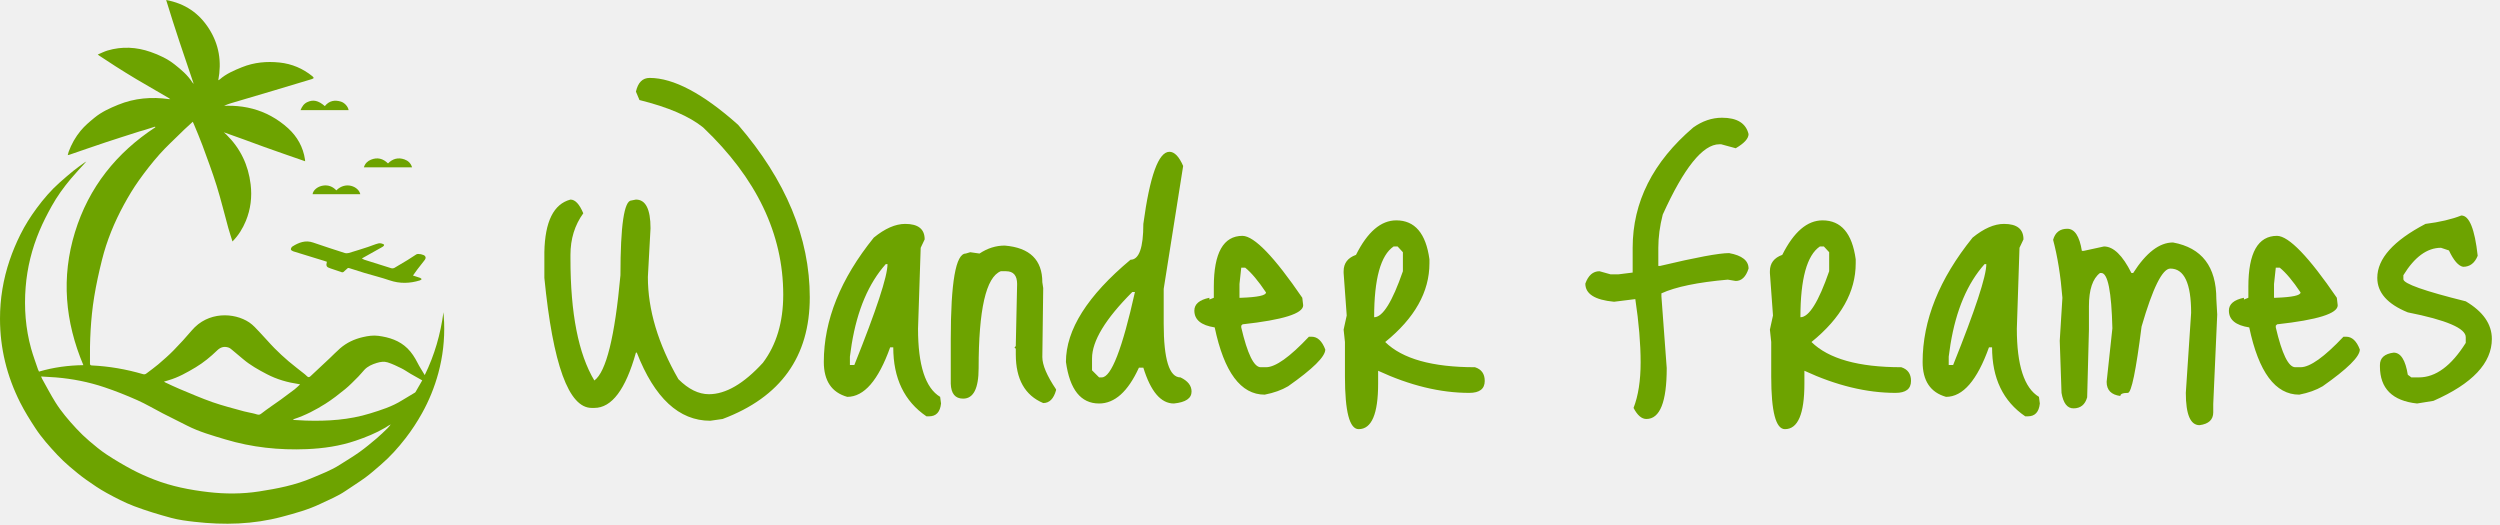
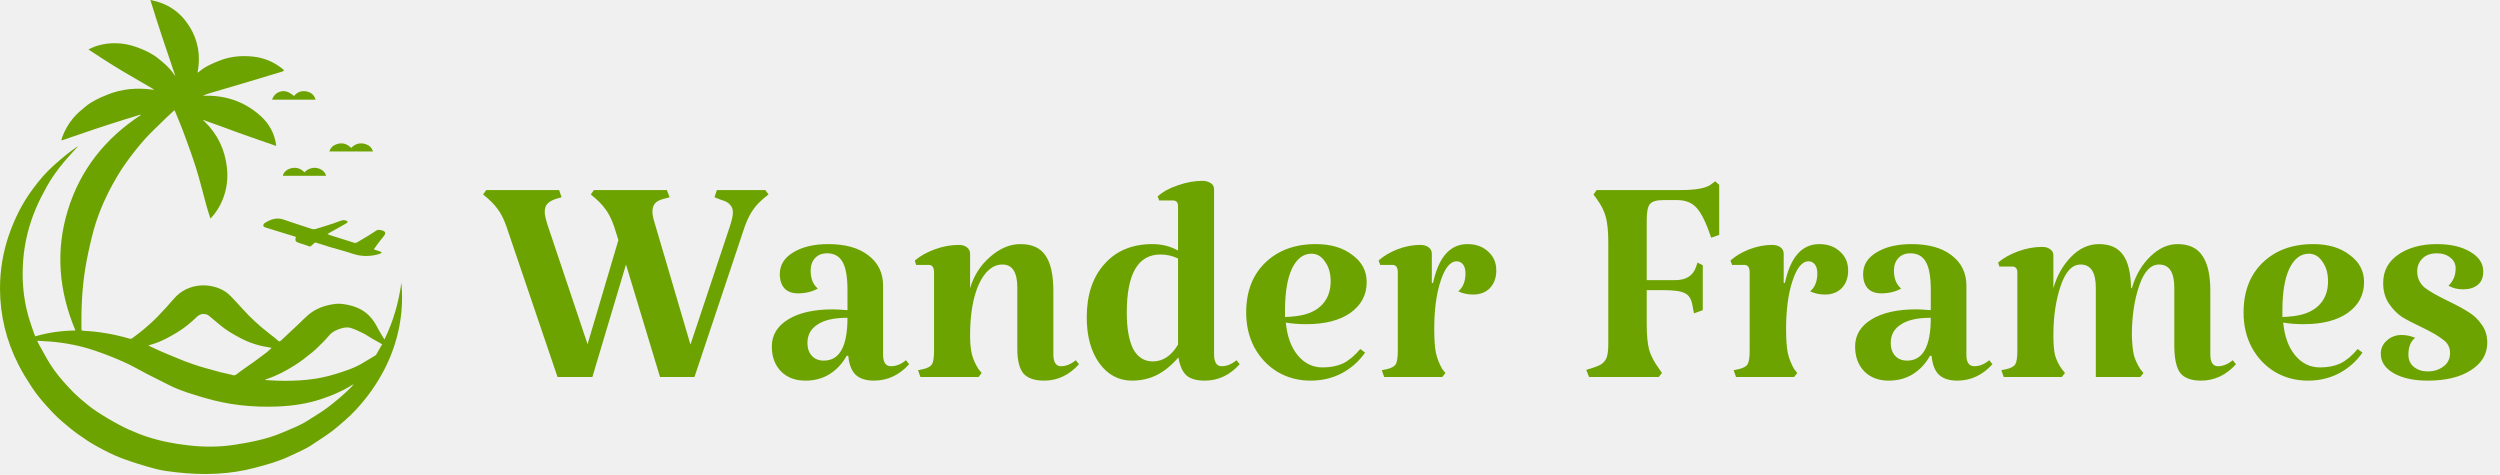
- <svg xmlns="http://www.w3.org/2000/svg" width="3022" height="634" viewBox="0 0 3022 634" fill="none">
+ <svg xmlns="http://www.w3.org/2000/svg" width="3339" height="634" viewBox="0 0 3339 634" fill="none">
  <g clip-path="url(#clip0_153_314)">
    <path d="M104.38 195.22C97.84 202.48 91.39 209.21 85.42 216.35C76.84 226.6 68.98 237.47 62.46 249.19C57.1 258.82 52.04 268.69 47.76 278.85C38.55 300.69 32.86 323.53 30.99 347.29C29.02 372.35 30.91 397.08 37.6 421.31C39.96 429.84 43.11 438.15 45.93 446.55C46.22 447.41 46.69 448.21 47.15 449.19C64.71 444.02 82.56 441.64 100.77 441.38C78.61 388.86 73.84 335.21 90.66 280.57C107.4 226.21 140.91 184.59 187.84 153.82C187.69 153.58 187.55 153.34 187.4 153.1C183 154.5 178.61 155.92 174.21 157.29C172.3 157.89 170.35 158.33 168.44 158.94C154.78 163.32 141.09 167.61 127.48 172.14C112.87 177.01 98.33 182.11 83.76 187.1C83.3 187.26 82.81 187.31 81.89 187.5C82.29 185.98 82.52 184.7 82.97 183.49C86.38 174.21 91.13 165.77 97.41 158.13C102.37 152.1 108.23 147.22 114.19 142.32C122.81 135.24 132.68 130.79 142.82 126.65C162.73 118.53 183.27 116.86 204.33 119.83C204.65 119.88 204.98 119.83 205.81 119.83C204.97 119.22 204.51 118.83 203.99 118.53C190.86 110.87 177.67 103.31 164.59 95.55C156.27 90.61 148.07 85.46 139.9 80.29C133.13 76 126.47 71.54 119.77 67.15C119.43 66.93 119.13 66.65 118.2 65.9C122.41 64.15 126.08 62.22 129.98 61.07C147.51 55.87 165.02 56.83 182.11 62.81C192.48 66.44 202.58 71.12 211.29 78.07C219.06 84.26 226.74 90.67 232.26 99.23C232.76 100 233.38 100.68 234.12 101.32C222.72 67.91 211.39 34.5 200.85 0.01C223.6 4.25 240.58 15.73 252.72 34.86C264.83 53.93 268.13 74.58 263.86 97.03C264.61 96.61 265.12 96.44 265.5 96.1C273.45 89.12 282.92 85.1 292.55 81.22C307.23 75.32 322.4 73.97 337.9 75.58C352.74 77.12 366.03 82.76 377.71 92.22C378.37 92.76 378.79 93.6 379.32 94.3C378.57 94.74 377.86 95.34 377.05 95.59C361.81 100.2 346.56 104.79 331.3 109.33C314.07 114.46 296.83 119.52 279.6 124.65C276.68 125.52 273.81 126.55 270.94 127.88C274.34 127.88 277.74 127.77 281.14 127.9C297.53 128.54 313.2 132.46 327.62 140.32C335.02 144.36 342.11 149.41 348.35 155.12C359.32 165.16 366.45 177.75 368.68 192.87C368.74 193.27 368.74 193.69 368.84 194.93C352.07 189.07 335.66 183.49 319.35 177.6C303.09 171.73 286.94 165.56 270.54 159.9C271.59 160.85 272.67 161.76 273.68 162.75C290.5 179.24 300.17 199.34 302.98 222.9C304.79 238.1 303 252.87 297.21 266.98C293.48 276.06 288.4 284.4 281.02 291.9C279.24 286.19 277.46 280.96 275.99 275.65C271.27 258.62 267.14 241.41 261.89 224.56C256.74 208.04 250.62 191.82 244.67 175.57C241.53 167.01 237.85 158.66 234.41 150.22C234.07 149.38 233.66 148.57 233.02 147.18C229.31 150.59 225.87 153.73 222.45 156.89C221.47 157.79 220.56 158.76 219.61 159.69C210.63 168.62 201.18 177.12 192.78 186.58C183.89 196.61 175.58 207.25 167.8 218.19C161.19 227.49 155.26 237.37 149.79 247.42C138.3 268.52 129.12 290.69 123.29 314.11C119.62 328.86 116.31 343.77 113.87 358.77C109.54 385.42 108.39 412.35 108.76 439.35C108.78 441.1 109.35 441.66 111.05 441.75C132.03 442.75 152.6 446.32 172.78 452.25C174.4 452.73 175.63 452.5 176.94 451.49C181.71 447.79 186.69 444.37 191.28 440.45C197.64 435.01 203.98 429.5 209.84 423.51C217.45 415.73 224.83 407.68 231.87 399.37C251.39 376.35 283.06 377.49 301.42 389.82C306.25 393.07 310.19 397.77 314.3 402.04C320.28 408.27 325.86 414.9 331.93 421.04C337.34 426.52 343.02 431.75 348.87 436.74C355.23 442.16 361.94 447.17 368.47 452.38C369.44 453.15 370.34 454.01 371.22 454.89C372.73 456.41 373.94 456.1 375.44 454.68C383.09 447.42 390.84 440.28 398.53 433.06C402.74 429.1 406.73 424.89 411.09 421.11C419.09 414.16 428.37 409.87 438.67 407.49C444.92 406.05 451.16 405.13 457.44 405.97C470.51 407.72 482.9 411.62 492.62 421.22C497.62 426.16 501.45 432.14 504.68 438.52C507.19 443.47 510.29 448.12 513.43 453.42C525.34 429.13 532.51 403.91 536.05 377.44C536.33 381.52 536.71 385.59 536.86 389.67C537.61 410.48 535.29 430.93 529.85 451.02C525.23 468.07 518.64 484.27 510.04 499.67C504.15 510.21 497.59 520.24 490.2 529.77C481.26 541.29 471.6 552.08 460.58 561.56C454.43 566.85 448.37 572.28 441.86 577.07C434.06 582.81 425.78 587.86 417.8 593.34C408.29 599.88 397.66 604.09 387.36 609.03C372.51 616.16 356.79 620.42 341 624.65C306.18 633.98 270.91 634.83 235.38 630.8C225.87 629.72 216.26 628.53 207.05 626.05C191.87 621.95 176.75 617.39 162.04 611.82C150.63 607.5 139.68 601.76 128.93 595.88C120.31 591.17 112.13 585.56 104.09 579.85C97.15 574.92 90.55 569.46 84.07 563.91C78.93 559.51 73.95 554.85 69.32 549.89C59.76 539.65 50.36 529.19 42.66 517.41C36.13 507.42 29.76 497.24 24.39 486.58C8.39 454.89 0.04 421.14 7.61436e-05 385.4C-0.02 361.12 3.9 337.52 11.67 314.56C15.31 303.81 19.7 293.42 24.76 283.28C30.28 272.22 36.83 261.87 44.14 251.96C52.55 240.56 61.69 229.85 72.28 220.5C77.67 215.74 83.1 211.02 88.68 206.5C92.96 203.04 97.5 199.91 101.94 196.66C102.6 196.18 103.35 195.83 104.37 195.23L104.38 195.22ZM49.64 455.1C50.31 456.6 50.6 457.39 51.01 458.12C56.29 467.52 61.25 477.12 66.95 486.24C74.19 497.82 83.11 508.15 92.35 518.11C97.19 523.33 102.34 528.31 107.74 532.91C114.55 538.71 121.46 544.5 128.9 549.4C138.85 555.96 149.15 562.04 159.66 567.63C168.18 572.17 177.07 576.07 186.05 579.59C207.24 587.9 229.44 592.23 251.87 594.84C272.32 597.21 292.85 597.21 313.36 594.03C335.22 590.64 356.79 586.47 377.32 577.71C388.74 572.84 400.39 568.52 410.92 561.72C418.77 556.66 426.85 551.93 434.46 546.51C441.59 541.43 448.34 535.77 455.05 530.12C459.73 526.18 464.1 521.86 468.52 517.61C469.93 516.25 471.06 514.59 472.32 513.07C469.84 514.16 467.79 515.75 465.59 517.05C454.31 523.68 442.21 528.53 429.94 532.7C410.79 539.21 390.9 542.1 370.76 542.92C337.35 544.29 304.47 540.81 272.32 531.13C256.63 526.41 240.83 521.99 226.11 514.47C216.4 509.51 206.59 504.73 196.89 499.75C186.51 494.41 176.44 488.37 165.8 483.64C152.79 477.86 139.51 472.58 126.03 468.06C107.08 461.71 87.52 457.86 67.59 456.21C61.81 455.73 56 455.48 49.65 455.09L49.64 455.1ZM198.23 461.3C198.94 461.77 199.24 462.04 199.6 462.21C205.41 464.89 211.16 467.73 217.07 470.18C230.3 475.66 243.44 481.44 256.93 486.16C269.34 490.5 282.15 493.69 294.83 497.22C299.4 498.49 304.15 499.08 308.71 500.37C311.22 501.08 313.02 502.19 315.79 500.02C323.41 494.05 331.53 488.74 339.39 483.08C345.03 479.02 350.62 474.88 356.13 470.64C358.38 468.91 360.36 466.84 362.75 464.65C361.9 464.46 361.52 464.34 361.13 464.28C347.63 462.3 334.69 458.63 322.47 452.23C312.46 446.99 302.65 441.55 293.97 434.19C289.81 430.67 285.66 427.13 281.44 423.69C279.8 422.35 278.13 420.72 276.2 420.1C271.12 418.48 266.74 419.47 262.58 423.51C254.58 431.27 245.95 438.37 236.39 444.09C226 450.3 215.46 456.26 203.76 459.64C202.03 460.14 200.31 460.68 198.22 461.31L198.23 461.3ZM354.4 507.1C354.42 507.27 354.45 507.43 354.47 507.6C359.51 507.87 364.55 508.25 369.6 508.41C395.9 509.24 421.94 507.63 447.33 499.77C460.62 495.66 473.87 491.52 485.82 484.03C490.71 480.97 495.71 478.1 500.66 475.12C501.23 474.78 501.94 474.46 502.25 473.93C505.05 469.18 507.77 464.38 510.41 459.79C505.51 457.04 500.93 454.53 496.42 451.9C492.66 449.72 489.11 447.13 485.24 445.21C479.81 442.53 474.3 439.87 468.57 438.04C464.32 436.68 459.8 437.36 455.35 438.74C449.74 440.48 444.54 442.71 440.44 447.06C437.97 449.68 435.79 452.58 433.25 455.11C428.03 460.31 422.94 465.72 417.26 470.36C409.63 476.6 401.8 482.7 393.51 487.96C381.6 495.51 369.11 502.05 355.66 506.47C355.22 506.61 354.83 506.88 354.42 507.09L354.4 507.1Z" fill="#6DA300" />
    <path d="M437.45 312.419C438.82 313.129 439.62 313.709 440.52 313.999C451.4 317.469 462.28 320.939 473.2 324.289C474.23 324.599 475.69 324.429 476.63 323.889C482 320.829 487.31 317.629 492.58 314.389C496.19 312.169 499.68 309.739 503.28 307.499C505.43 306.159 512.43 307.629 513.87 309.659C515.14 311.449 514.27 313.099 513.2 314.519C510.4 318.209 507.46 321.789 504.65 325.469C502.84 327.849 501.15 330.329 499.21 333.049C502.26 334.039 505.03 334.869 507.75 335.849C508.51 336.119 509.1 336.869 509.76 337.389C509.08 337.899 508.46 338.649 507.7 338.889C495.44 342.729 483.26 343.069 470.89 338.849C460.96 335.459 450.74 332.949 440.68 329.949C434.56 328.129 428.5 326.109 422.4 324.189C421.62 323.939 420.81 323.769 420.33 324.149C418.6 325.719 416.91 327.329 415.12 328.809C414.69 329.159 413.82 329.289 413.29 329.119C408.71 327.619 404.18 325.959 399.59 324.489C394.65 322.909 393.86 321.649 395.11 316.389C394.04 316.039 392.95 315.659 391.86 315.319C379.46 311.519 367.04 307.759 354.66 303.869C353.46 303.489 351.72 302.429 351.61 301.519C351.48 300.389 352.48 298.579 353.52 297.929C361.21 293.119 369.2 289.959 378.51 293.189C391.16 297.579 403.91 301.699 416.66 305.789C418.2 306.279 420.13 306.249 421.68 305.789C429.43 303.499 437.14 301.029 444.82 298.529C449.07 297.139 453.19 295.269 457.5 294.199C459.38 293.739 461.84 294.309 463.6 295.249C465.16 296.079 463.77 297.469 462.76 298.139C461.16 299.199 459.44 300.069 457.76 301.009C451.21 304.689 444.65 308.359 437.43 312.409L437.45 312.419Z" fill="#6DA300" />
    <path d="M392.67 128.251C397.87 121.751 404.6 120.491 412.13 122.841C416.7 124.261 420.72 128.921 421.4 133.101H363.3C365.05 128.711 367.42 125.281 371.55 123.391C378.74 120.101 384.83 121.511 392.66 128.251H392.67Z" fill="#6DA300" />
    <path d="M498.09 202.26H439.87C441.27 197.55 444.32 194.73 448.32 193.07C456.05 189.87 462.96 191.53 469.01 197.54C474.66 191.8 481.38 190.02 488.88 192.68C493.22 194.22 496.58 197.19 498.1 202.26H498.09Z" fill="#6DA300" />
    <path d="M377.84 234.78C378.47 229.79 384.04 225.22 390.84 224.3C397.02 223.46 402.28 225.58 406.58 230.11C417.91 218.66 433.65 225.6 435.52 234.78H377.83H377.84Z" fill="#6DA300" />
  </g>
-   <path d="M785.286 94.188C814.161 94.188 849.81 113.082 892.232 150.869C949.983 217.889 978.858 287.404 978.858 359.414C978.858 431.068 943.744 480.085 873.516 506.465L858.544 508.604C820.756 508.604 791.168 481.154 769.779 426.255H768.709C756.232 470.816 739.477 493.097 718.445 493.097H715.236C687.43 493.097 668.358 440.693 658.02 335.886V304.872C658.733 267.797 669.249 246.586 689.569 241.239C695.273 241.239 700.442 246.764 705.076 257.815C694.738 272.075 689.569 288.83 689.569 308.08V312.893C689.569 378.843 699.194 427.86 718.445 459.943C732.704 449.605 743.22 407.183 749.994 332.678C749.994 272.431 754.45 242.308 763.362 242.308L768.709 241.239C780.473 241.239 786.355 252.825 786.355 275.996L783.147 334.816C783.147 374.387 795.446 415.561 820.043 458.339C832.164 470.46 844.463 476.52 856.94 476.52C877.259 476.52 899.005 463.865 922.177 438.554C938.575 416.808 946.774 389.359 946.774 356.206C946.774 282.769 914.512 215.393 849.988 154.078C833.233 140.531 807.566 129.48 772.987 120.924L768.709 110.765C771.205 99.713 776.73 94.188 785.286 94.188ZM1094.21 270.649C1109.89 270.649 1117.74 276.887 1117.74 289.364L1112.92 299.524L1109.72 397.38C1109.72 441.584 1118.63 469.034 1136.45 479.728L1137.52 487.749C1136.45 498.087 1131.64 503.256 1123.08 503.256H1119.88C1093.14 485.076 1079.77 457.27 1079.77 419.839H1076.03C1061.77 459.765 1044.48 479.728 1024.16 479.728C1005.27 474.381 995.819 460.3 995.819 437.485C995.819 387.22 1015.96 337.134 1056.24 287.226C1069.79 276.174 1082.45 270.649 1094.21 270.649ZM1029.51 416.095L1027.37 431.068V441.228H1032.72C1059.45 374.565 1072.82 333.925 1072.82 319.309H1070.68C1050.01 342.481 1036.28 374.743 1029.51 416.095ZM1214.52 296.851C1244.82 299.346 1259.97 314.14 1259.97 341.233L1261.04 348.185L1259.97 431.603C1259.97 441.228 1265.5 454.24 1276.55 470.638V471.707C1273.7 482.046 1268.53 487.215 1261.04 487.215C1238.94 477.946 1227.89 458.339 1227.89 428.394V421.443L1226.28 420.373L1227.89 418.234V417.165L1229.49 343.372C1229.49 333.034 1225.04 327.865 1216.12 327.865H1209.71C1191.88 334.995 1182.97 374.03 1182.97 444.971C1182.97 469.568 1176.73 481.867 1164.25 481.867C1154.63 481.867 1149.64 475.807 1149.28 463.686V410.213C1149.28 341.055 1155.34 306.476 1167.46 306.476L1172.81 304.872L1184.04 306.476C1193.67 300.059 1203.82 296.851 1214.52 296.851ZM1413.62 183.488C1419.68 183.488 1425.21 189.192 1430.2 200.599L1406.67 349.254V390.963C1406.67 434.455 1413.44 456.2 1426.99 456.2C1435.9 460.478 1440.36 466.182 1440.36 473.312C1440.36 481.511 1433.23 486.323 1418.97 487.749C1403.28 487.749 1390.99 473.312 1382.07 444.436H1376.73C1363.54 473.312 1347.49 487.749 1328.6 487.749C1306.5 487.749 1293.13 470.994 1288.5 437.485C1288.5 398.628 1314.52 357.453 1366.57 313.962C1376.9 313.962 1382.07 299.524 1382.07 270.649C1389.92 212.542 1400.43 183.488 1413.62 183.488ZM1320.05 433.207V447.645L1328.6 456.2H1331.81C1343.22 456.2 1356.59 421.799 1371.91 352.997H1368.71C1336.27 385.438 1320.05 412.174 1320.05 433.207ZM1502.02 285.087C1516.28 285.443 1540.34 310.397 1574.21 359.949L1575.28 369.039C1575.28 379.021 1550.86 386.685 1502.02 392.033L1500.42 393.637V395.776C1507.9 427.86 1515.75 443.901 1523.94 443.901H1530.36C1541.77 443.901 1559.06 431.603 1582.23 407.005H1585.44C1592.57 407.005 1598.09 412.174 1602.01 422.512C1602.01 431.068 1587.04 445.862 1557.1 466.895C1549.25 471.529 1539.81 474.916 1528.76 477.055C1499.88 477.055 1479.74 449.962 1468.33 395.776C1451.93 393.28 1443.73 386.507 1443.73 375.456C1443.73 367.613 1449.8 362.444 1461.92 359.949V362.088L1467.26 359.949V346.581C1467.26 305.585 1478.85 285.087 1502.02 285.087ZM1505.23 323.587H1500.42L1498.28 343.372V359.949H1500.42C1520.38 359.236 1530.36 357.097 1530.36 353.532C1521.09 339.629 1512.72 329.647 1505.23 323.587ZM1687.8 266.371C1710.26 266.371 1723.63 282.056 1727.91 313.427V318.24C1727.91 352.819 1710.08 384.546 1674.43 413.422C1695.11 433.742 1731.29 443.901 1782.98 443.901C1790.83 446.397 1794.75 451.922 1794.75 460.478C1794.75 470.103 1788.51 474.916 1776.03 474.916C1741.1 474.916 1704.38 466.004 1665.88 448.179V463.686C1665.88 500.405 1658.03 518.764 1642.35 518.764C1631.3 518.764 1625.77 497.553 1625.77 455.131V413.422L1624.17 398.449L1627.91 381.338L1624.17 330.004V327.865C1624.17 318.24 1629.16 311.645 1639.14 308.08C1653.04 280.274 1669.26 266.371 1687.8 266.371ZM1661.07 383.477C1671.4 383.477 1682.99 364.94 1695.82 327.865V304.872L1689.41 297.92H1684.59C1668.91 308.615 1661.07 337.134 1661.07 383.477Z" fill="#6DA300" />
-   <path d="M2081.58 142.314C2099.76 142.314 2110.45 148.909 2113.66 162.099C2113.66 167.446 2108.49 173.15 2098.15 179.21L2080.51 174.397H2078.37C2058.41 174.397 2035.59 202.738 2009.92 259.42C2006.36 273.323 2004.58 286.691 2004.58 299.524V321.448H2006.72C2050.21 311.11 2078.01 305.941 2090.13 305.941C2105.82 308.793 2113.66 315.031 2113.66 324.657C2110.45 334.638 2105.28 339.629 2098.15 339.629L2088.53 338.025C2052.17 341.233 2025.43 346.759 2008.32 354.601V358.345L2014.74 444.971C2014.74 485.967 2006.54 506.465 1990.14 506.465C1984.44 506.465 1979.27 502.009 1974.63 493.097C1980.34 478.481 1983.19 460.122 1983.19 438.019C1983.19 415.561 1981.05 390.072 1976.77 361.553L1951.1 364.761C1927.93 362.622 1916.35 355.314 1916.35 342.837C1919.91 332.856 1925.62 327.865 1933.46 327.865L1946.83 331.608H1956.45L1973.56 329.469V299.524C1973.56 244.269 1997.98 195.787 2046.82 154.078C2057.87 146.235 2069.46 142.314 2081.58 142.314ZM2203.08 266.371C2225.54 266.371 2238.91 282.056 2243.19 313.427V318.24C2243.19 352.819 2225.36 384.546 2189.71 413.422C2210.39 433.742 2246.57 443.901 2298.26 443.901C2306.11 446.397 2310.03 451.922 2310.03 460.478C2310.03 470.103 2303.79 474.916 2291.31 474.916C2256.38 474.916 2219.66 466.004 2181.16 448.179V463.686C2181.16 500.405 2173.32 518.764 2157.63 518.764C2146.58 518.764 2141.05 497.553 2141.05 455.131V413.422L2139.45 398.449L2143.19 381.338L2139.45 330.004V327.865C2139.45 318.24 2144.44 311.645 2154.42 308.08C2168.33 280.274 2184.55 266.371 2203.08 266.371ZM2176.35 383.477C2186.68 383.477 2198.27 364.94 2211.1 327.865V304.872L2204.69 297.92H2199.87C2184.19 308.615 2176.35 337.134 2176.35 383.477ZM2422.45 270.649C2438.13 270.649 2445.98 276.887 2445.98 289.364L2441.16 299.524L2437.95 397.38C2437.95 441.584 2446.87 469.034 2464.69 479.728L2465.76 487.749C2464.69 498.087 2459.88 503.256 2451.32 503.256H2448.11C2421.38 485.076 2408.01 457.27 2408.01 419.839H2404.27C2390.01 459.765 2372.72 479.728 2352.4 479.728C2333.5 474.381 2324.06 460.3 2324.06 437.485C2324.06 387.22 2344.2 337.134 2384.48 287.226C2398.03 276.174 2410.68 270.649 2422.45 270.649ZM2357.75 416.095L2355.61 431.068V441.228H2360.95C2387.69 374.565 2401.06 333.925 2401.06 319.309H2398.92C2378.24 342.481 2364.52 374.743 2357.75 416.095ZM2481.8 289.899C2484.29 280.987 2490 276.531 2498.91 276.531C2507.82 276.531 2513.7 285.443 2516.56 303.267H2518.69L2543.29 297.92C2554.7 297.92 2565.75 308.615 2576.45 330.004H2578.58C2594.27 305.406 2610.31 293.108 2626.71 293.108C2661.65 299.524 2679.11 322.339 2679.11 361.553L2680.18 380.269L2675.37 488.284V498.444C2675.37 507.356 2669.85 512.525 2658.79 513.951C2647.74 513.951 2642.22 500.939 2642.22 474.916L2648.63 378.13C2648.63 342.481 2640.26 324.657 2623.5 324.657C2613.88 324.657 2602.29 348.006 2588.74 394.706C2581.97 448.179 2576.45 474.916 2572.17 474.916C2566.11 474.916 2563.08 476.163 2563.08 478.659C2552.03 477.233 2546.5 471.529 2546.5 461.548L2553.45 396.845C2552.38 352.284 2547.93 330.004 2540.08 330.004H2538.48C2529.57 336.777 2525.11 350.145 2525.11 370.109V398.449L2522.97 480.263C2520.48 489.175 2514.95 493.631 2506.4 493.631C2498.91 493.631 2494.1 487.393 2491.96 474.916L2489.82 411.818L2493.03 359.949C2490.89 333.212 2487.15 309.862 2481.8 289.899ZM2752.58 285.087C2766.84 285.443 2790.9 310.397 2824.77 359.949L2825.83 369.039C2825.83 379.021 2801.42 386.685 2752.58 392.033L2750.97 393.637V395.776C2758.46 427.86 2766.3 443.901 2774.5 443.901H2780.92C2792.32 443.901 2809.61 431.603 2832.79 407.005H2835.99C2843.12 407.005 2848.65 412.174 2852.57 422.512C2852.57 431.068 2837.6 445.862 2807.65 466.895C2799.81 471.529 2790.36 474.916 2779.31 477.055C2750.44 477.055 2730.3 449.962 2718.89 395.776C2702.49 393.28 2694.29 386.507 2694.29 375.456C2694.29 367.613 2700.35 362.444 2712.47 359.949V362.088L2717.82 359.949V346.581C2717.82 305.585 2729.4 285.087 2752.58 285.087ZM2755.78 323.587H2750.97L2748.83 343.372V359.949H2750.97C2770.94 359.236 2780.92 357.097 2780.92 353.532C2771.65 339.629 2763.27 329.647 2755.78 323.587ZM2975.25 260.489C2984.88 260.489 2991.47 276.709 2995.04 309.149C2991.47 318.062 2985.59 322.518 2977.39 322.518C2971.69 321.448 2965.99 314.853 2960.28 302.733L2950.66 299.524C2933.9 299.524 2918.75 310.575 2905.2 332.678V337.49C2905.2 342.837 2930.34 351.75 2980.6 364.227C3001.63 376.704 3012.15 391.854 3012.15 409.679C3012.15 438.911 2988.62 463.865 2941.57 484.541L2921.78 487.749C2891.84 484.541 2876.86 469.568 2876.86 442.832V441.228C2876.86 432.672 2882.39 427.681 2893.44 426.255C2902 426.255 2907.7 435.167 2910.55 452.992L2914.83 456.2H2923.92C2944.24 456.2 2963.13 442.297 2980.6 414.491V407.54C2980.6 396.845 2957.25 386.864 2910.55 377.595C2885.95 367.613 2873.66 353.71 2873.66 335.886C2873.66 312.714 2893.08 290.969 2931.94 270.649C2949.05 268.51 2963.49 265.123 2975.25 260.489Z" fill="#6DA300" />
+   <path d="M1026.45 259.718C1017.54 266.491 1010.94 272.908 1006.66 278.968C1002.39 284.672 998.465 292.336 994.9 301.961L927.524 503.555H881.537L836.085 353.296L791.168 503.555H744.646L676.201 301.961C672.636 291.98 668.715 284.315 664.437 278.968C660.516 273.264 654.099 266.848 645.187 259.718L649.464 253.836H746.785L749.994 263.461L742.507 265.6C737.16 267.382 733.239 269.699 730.743 272.551C728.604 275.047 727.535 278.612 727.535 283.246C727.535 286.811 728.783 292.515 731.278 300.357L784.751 459.707L825.925 320.677L820.043 301.961C816.478 291.98 812.557 284.315 808.279 278.968C804.358 273.264 797.941 266.848 789.029 259.718L793.307 253.836H890.628L894.371 263.461L886.35 265.6C880.646 267.026 876.725 269.165 874.586 272.017C872.447 274.512 871.377 278.255 871.377 283.246C871.377 286.811 872.625 292.515 875.12 300.357L922.177 460.242L975.115 301.427C977.61 293.584 978.858 287.702 978.858 283.781C978.858 279.503 977.61 276.116 975.115 273.621C972.976 270.769 969.233 268.63 963.886 267.204L954.261 263.461L957.469 253.836H1022.17L1026.45 259.718ZM1092.31 385.379C1084.83 389.657 1075.91 391.796 1065.58 391.796C1058.09 391.796 1052.21 389.657 1047.93 385.379C1043.65 380.745 1041.51 374.328 1041.51 366.129C1041.51 354.009 1047.4 344.383 1059.16 337.254C1071.28 329.767 1086.97 326.024 1106.22 326.024C1129.03 326.024 1146.86 331.015 1159.69 340.997C1172.88 350.978 1179.47 364.525 1179.47 381.636V474.145C1179.47 484.126 1183.04 489.117 1190.17 489.117C1196.94 489.117 1203.54 486.443 1209.95 481.096L1214.23 486.443C1201.04 501.059 1185.36 508.367 1167.18 508.367C1156.48 508.367 1148.28 505.694 1142.58 500.346C1137.23 494.999 1134.02 486.622 1132.95 475.214H1130.81C1125.11 485.552 1117.45 493.751 1107.82 499.812C1098.55 505.515 1087.86 508.367 1075.74 508.367C1062.19 508.367 1051.32 504.268 1043.12 496.068C1034.92 487.513 1030.82 476.462 1030.82 462.915C1030.82 447.586 1038.13 435.466 1052.74 426.554C1067.36 417.641 1087.14 413.185 1112.1 413.185C1116.73 413.185 1123.33 413.542 1131.88 414.255V387.518C1131.88 370.05 1129.74 357.573 1125.47 350.087C1121.19 342.244 1114.24 338.323 1104.61 338.323C1097.84 338.323 1092.49 340.462 1088.57 344.74C1084.65 349.018 1082.69 354.543 1082.69 361.316C1082.69 372.011 1085.9 380.032 1092.31 385.379ZM1100.33 481.631C1121.37 481.631 1131.88 462.559 1131.88 424.415C1114.06 424.415 1100.69 427.445 1091.78 433.505C1082.87 439.209 1078.41 447.408 1078.41 458.103C1078.41 465.232 1080.37 470.936 1084.29 475.214C1088.21 479.492 1093.56 481.631 1100.33 481.631ZM1406.86 473.075C1406.86 483.77 1410.25 489.117 1417.02 489.117C1423.79 489.117 1430.39 486.443 1436.8 481.096L1441.08 486.443C1427.89 501.059 1412.38 508.367 1394.56 508.367C1381.73 508.367 1372.46 505.159 1366.75 498.742C1361.41 491.969 1358.73 481.096 1358.73 466.124V384.31C1358.73 363.634 1352.14 353.296 1338.95 353.296C1326.12 353.296 1315.6 362.029 1307.4 379.497C1299.56 396.965 1295.64 419.78 1295.64 447.943C1295.64 458.637 1296.53 467.371 1298.31 474.145C1300.09 480.561 1302.94 486.8 1306.86 492.86L1311.14 498.207L1306.86 503.555H1229.33L1226.12 494.464L1233.61 492.86C1239.31 491.434 1243.05 489.295 1244.84 486.443C1246.62 483.235 1247.51 477.175 1247.51 468.263V363.99C1247.51 357.217 1245.19 353.83 1240.56 353.83H1223.45L1221.84 347.948C1228.97 341.888 1237.88 336.897 1248.58 332.976C1259.27 329.054 1269.97 327.094 1280.66 327.094C1285.3 327.094 1288.86 328.163 1291.36 330.302C1294.21 332.441 1295.64 335.293 1295.64 338.858V384.845C1300.63 368.09 1309.54 354.187 1322.37 343.136C1335.21 331.728 1348.75 326.024 1363.01 326.024C1378.34 326.024 1389.39 331.015 1396.16 340.997C1403.29 350.978 1406.86 366.842 1406.86 388.588V473.075ZM1655.73 486.443C1642.54 501.059 1627.03 508.367 1609.2 508.367C1598.15 508.367 1589.95 506.05 1584.61 501.416C1579.26 496.425 1575.69 488.404 1573.91 477.353C1564.64 488.048 1555.02 495.89 1545.04 500.881C1535.06 505.872 1524 508.367 1511.88 508.367C1494.06 508.367 1479.44 500.525 1468.04 484.839C1456.98 469.154 1451.46 448.834 1451.46 423.88C1451.46 393.935 1459.3 370.229 1474.99 352.761C1490.67 334.936 1512.06 326.024 1539.15 326.024C1551.63 326.024 1563.04 328.876 1573.38 334.58V275.225C1573.38 270.234 1571.06 267.739 1566.43 267.739H1548.25L1546.11 262.391C1553.24 255.975 1562.33 250.984 1573.38 247.419C1584.43 243.498 1595.3 241.537 1606 241.537C1610.63 241.537 1614.37 242.606 1617.23 244.745C1620.08 246.528 1621.5 249.201 1621.5 252.766V473.075C1621.5 483.77 1624.89 489.117 1631.66 489.117C1638.44 489.117 1645.03 486.443 1651.45 481.096L1655.73 486.443ZM1539.69 482.7C1553.24 482.7 1564.47 475.214 1573.38 460.242V345.275C1566.25 341.71 1558.41 339.927 1549.85 339.927C1519.9 339.927 1504.93 365.773 1504.93 417.463C1504.93 438.496 1507.78 454.716 1513.49 466.124C1519.55 477.175 1528.28 482.7 1539.69 482.7ZM1766.52 490.721C1776.86 490.721 1785.95 488.939 1793.8 485.374C1801.64 481.453 1809.3 475.036 1816.79 466.124L1823.21 470.936C1815.01 482.7 1804.49 491.969 1791.66 498.742C1779.18 505.159 1765.45 508.367 1750.48 508.367C1734.08 508.367 1719.29 504.446 1706.1 496.603C1693.27 488.76 1683.11 478.066 1675.62 464.519C1668.13 450.616 1664.39 434.931 1664.39 417.463C1664.39 389.657 1672.77 367.555 1689.52 351.157C1706.63 334.402 1729.27 326.024 1757.43 326.024C1777.4 326.024 1793.62 330.837 1806.09 340.462C1818.93 349.731 1825.34 361.851 1825.34 376.824C1825.34 393.935 1818.04 407.66 1803.42 417.998C1789.16 427.98 1769.55 432.97 1744.6 432.97C1734.62 432.97 1725.53 432.257 1717.33 430.831C1719.11 449.369 1724.46 463.985 1733.37 474.679C1742.28 485.374 1753.33 490.721 1766.52 490.721ZM1751.55 338.858C1740.5 338.858 1731.77 345.631 1725.35 359.178C1719.29 372.368 1716.26 390.905 1716.26 414.789V423.345C1720.18 423.345 1724.99 422.989 1730.7 422.276C1745.67 420.493 1757.08 415.681 1764.92 407.838C1773.12 399.639 1777.22 388.944 1777.22 375.754C1777.22 365.06 1774.72 356.326 1769.73 349.552C1765.1 342.423 1759.04 338.858 1751.55 338.858ZM1959.95 326.024C1971.36 326.024 1980.63 329.411 1987.76 336.184C1994.89 342.601 1998.45 350.978 1998.45 361.316C1998.45 370.942 1995.6 378.784 1989.89 384.845C1984.19 390.548 1976.7 393.4 1967.44 393.4C1960.31 393.4 1953.71 391.974 1947.65 389.122C1954.07 383.775 1957.28 375.754 1957.28 365.06C1957.28 360.069 1956.21 356.147 1954.07 353.296C1951.93 350.444 1949.08 349.018 1945.51 349.018C1936.96 349.018 1929.83 357.752 1924.12 375.219C1918.42 392.331 1915.57 413.72 1915.57 439.387C1915.57 452.577 1916.28 463.093 1917.71 470.936C1919.49 478.779 1922.34 486.087 1926.26 492.86L1930.54 498.207L1926.26 503.555H1848.73L1845.52 494.464L1853 492.86C1858.71 491.434 1862.45 489.295 1864.23 486.443C1866.02 483.235 1866.91 477.175 1866.91 468.263V363.99C1866.91 357.217 1864.59 353.83 1859.96 353.83H1843.38L1841.24 347.948C1848.01 341.888 1856.39 336.897 1866.37 332.976C1876.71 329.054 1886.87 327.094 1896.85 327.094C1901.49 327.094 1905.23 328.163 1908.08 330.302C1910.93 332.441 1912.36 335.293 1912.36 338.858V377.893H1913.96C1921.45 343.314 1936.78 326.024 1959.95 326.024Z" fill="#6DA300" />
+   <path d="M2118.62 493.93C2127.54 491.434 2133.95 489.117 2137.87 486.978C2141.8 484.483 2144.47 481.274 2145.9 477.353C2147.32 473.432 2148.03 467.371 2148.03 459.172V323.885C2148.03 309.626 2146.96 298.397 2144.83 290.197C2142.69 281.998 2138.59 273.799 2132.53 265.6L2128.25 259.718L2132.53 253.836H2244.82C2264.43 253.836 2277.62 251.519 2284.39 246.884L2290.81 242.072L2296.15 246.884V313.726L2285.46 317.469C2279.04 298.218 2272.63 285.028 2266.21 277.899C2260.15 270.769 2251.24 267.204 2239.47 267.204H2221.83C2212.56 267.204 2206.5 268.986 2203.65 272.551C2200.79 275.76 2199.37 282.889 2199.37 293.941V374.15H2237.33C2251.24 374.15 2260.33 368.803 2264.61 358.108L2267.28 350.622L2274.23 354.365V414.255L2262.47 418.533L2260.33 407.303C2258.9 399.461 2255.69 394.292 2250.7 391.796C2245.71 388.944 2236.26 387.518 2222.36 387.518H2199.37V433.505C2199.37 447.408 2200.44 458.637 2202.58 467.193C2205.07 475.392 2209.35 483.591 2215.41 491.791L2219.69 498.207L2215.41 503.555H2122.37L2118.62 493.93ZM2429.89 326.024C2441.29 326.024 2450.56 329.411 2457.69 336.184C2464.82 342.601 2468.39 350.978 2468.39 361.316C2468.39 370.942 2465.54 378.784 2459.83 384.845C2454.13 390.548 2446.64 393.4 2437.37 393.4C2430.24 393.4 2423.65 391.974 2417.59 389.122C2424.01 383.775 2427.21 375.754 2427.21 365.06C2427.21 360.069 2426.14 356.147 2424.01 353.296C2421.87 350.444 2419.01 349.018 2415.45 349.018C2406.89 349.018 2399.76 357.752 2394.06 375.219C2388.36 392.331 2385.5 413.72 2385.5 439.387C2385.5 452.577 2386.22 463.093 2387.64 470.936C2389.43 478.779 2392.28 486.087 2396.2 492.86L2400.48 498.207L2396.2 503.555H2318.66L2315.46 494.464L2322.94 492.86C2328.65 491.434 2332.39 489.295 2334.17 486.443C2335.95 483.235 2336.84 477.175 2336.84 468.263V363.99C2336.84 357.217 2334.53 353.83 2329.89 353.83H2313.32L2311.18 347.948C2317.95 341.888 2326.33 336.897 2336.31 332.976C2346.65 329.054 2356.81 327.094 2366.79 327.094C2371.42 327.094 2375.17 328.163 2378.02 330.302C2380.87 332.441 2382.3 335.293 2382.3 338.858V377.893H2383.9C2391.39 343.314 2406.72 326.024 2429.89 326.024ZM2539.18 385.379C2531.69 389.657 2522.78 391.796 2512.44 391.796C2504.95 391.796 2499.07 389.657 2494.79 385.379C2490.52 380.745 2488.38 374.328 2488.38 366.129C2488.38 354.009 2494.26 344.383 2506.02 337.254C2518.14 329.767 2533.83 326.024 2553.08 326.024C2575.9 326.024 2593.72 331.015 2606.55 340.997C2619.74 350.978 2626.34 364.525 2626.34 381.636V474.145C2626.34 484.126 2629.9 489.117 2637.03 489.117C2643.81 489.117 2650.4 486.443 2656.82 481.096L2661.1 486.443C2647.91 501.059 2632.22 508.367 2614.04 508.367C2603.34 508.367 2595.15 505.694 2589.44 500.346C2584.09 494.999 2580.89 486.622 2579.82 475.214H2577.68C2571.97 485.552 2564.31 493.751 2554.68 499.812C2545.42 505.515 2534.72 508.367 2522.6 508.367C2509.05 508.367 2498.18 504.268 2489.98 496.068C2481.78 487.513 2477.68 476.462 2477.68 462.915C2477.68 447.586 2484.99 435.466 2499.61 426.554C2514.22 417.641 2534.01 413.185 2558.96 413.185C2563.6 413.185 2570.19 413.542 2578.75 414.255V387.518C2578.75 370.05 2576.61 357.573 2572.33 350.087C2568.05 342.244 2561.1 338.323 2551.48 338.323C2544.7 338.323 2539.36 340.462 2535.43 344.74C2531.51 349.018 2529.55 354.543 2529.55 361.316C2529.55 372.011 2532.76 380.032 2539.18 385.379ZM2547.2 481.631C2568.23 481.631 2578.75 462.559 2578.75 424.415C2560.92 424.415 2547.55 427.445 2538.64 433.505C2529.73 439.209 2525.27 447.408 2525.27 458.103C2525.27 465.232 2527.23 470.936 2531.16 475.214C2535.08 479.492 2540.42 481.631 2547.2 481.631ZM2835.54 340.462C2842.32 349.731 2845.88 364.525 2846.24 384.845H2847.31C2852.3 367.733 2860.5 353.652 2871.9 342.601C2883.31 331.55 2895.43 326.024 2908.27 326.024C2923.59 326.024 2934.65 331.193 2941.42 341.531C2948.55 351.513 2952.11 367.199 2952.11 388.588V473.075C2952.11 483.77 2955.5 489.117 2962.27 489.117C2969.05 489.117 2975.64 486.443 2982.06 481.096L2986.34 486.443C2973.15 501.059 2957.64 508.367 2939.82 508.367C2926.63 508.367 2917.36 504.981 2912.01 498.207C2906.66 491.078 2903.99 478.779 2903.99 461.311V384.31C2903.99 363.634 2897.21 353.296 2883.67 353.296C2872.26 353.296 2863.35 362.921 2856.93 382.171C2850.52 401.065 2847.31 422.989 2847.31 447.943C2847.66 458.994 2848.55 467.728 2849.98 474.145C2851.76 480.561 2854.61 486.8 2858.54 492.86L2862.81 498.207L2858.54 503.555H2799.18V384.31C2799.18 363.634 2792.41 353.296 2778.86 353.296C2767.45 353.296 2758.54 362.921 2752.12 382.171C2745.71 401.065 2742.5 422.989 2742.5 447.943C2742.5 458.994 2743.21 467.728 2744.64 474.145C2746.42 480.561 2749.45 486.8 2753.73 492.86L2758.01 498.207L2753.73 503.555H2676.19L2672.98 494.464L2680.47 492.86C2686.17 491.434 2689.92 489.295 2691.7 486.443C2693.48 483.235 2694.37 477.175 2694.37 468.263V363.99C2694.37 358.643 2692.06 355.969 2687.42 355.969H2670.31L2668.71 350.622C2675.84 344.562 2684.75 339.571 2695.44 335.649C2706.14 331.728 2716.83 329.767 2727.53 329.767C2732.16 329.767 2735.73 330.837 2738.22 332.976C2741.07 334.758 2742.5 337.432 2742.5 340.997V384.845C2747.13 368.446 2754.98 354.543 2766.03 343.136C2777.08 331.728 2789.56 326.024 2803.46 326.024C2818.07 326.024 2828.77 330.837 2835.54 340.462ZM3098.63 490.721C3108.97 490.721 3118.06 488.939 3125.9 485.374C3133.74 481.453 3141.41 475.036 3148.89 466.124L3155.31 470.936C3147.11 482.7 3136.6 491.969 3123.76 498.742C3111.29 505.159 3097.56 508.367 3082.59 508.367C3066.19 508.367 3051.4 504.446 3038.21 496.603C3025.37 488.76 3015.21 478.066 3007.73 464.519C3000.24 450.616 2996.5 434.931 2996.5 417.463C2996.5 389.657 3004.87 367.555 3021.63 351.157C3038.74 334.402 3061.38 326.024 3089.54 326.024C3109.5 326.024 3125.72 330.837 3138.2 340.462C3151.03 349.731 3157.45 361.851 3157.45 376.824C3157.45 393.935 3150.14 407.66 3135.53 417.998C3121.27 427.98 3101.66 432.97 3076.71 432.97C3066.72 432.97 3057.63 432.257 3049.43 430.831C3051.22 449.369 3056.56 463.985 3065.48 474.679C3074.39 485.374 3085.44 490.721 3098.63 490.721ZM3083.66 338.858C3072.61 338.858 3063.87 345.631 3057.46 359.178C3051.4 372.368 3048.37 390.905 3048.37 414.789V423.345C3052.29 423.345 3057.1 422.989 3062.8 422.276C3077.78 420.493 3089.18 415.681 3097.03 407.838C3105.22 399.639 3109.32 388.944 3109.32 375.754C3109.32 365.06 3106.83 356.326 3101.84 349.552C3097.2 342.423 3091.14 338.858 3083.66 338.858ZM3228.42 362.386C3228.42 371.298 3231.81 378.606 3238.58 384.31C3245.71 389.657 3256.41 395.717 3270.67 402.491C3282.43 408.194 3291.52 413.185 3297.94 417.463C3304.35 421.384 3309.88 426.732 3314.51 433.505C3319.51 440.278 3322 448.299 3322 457.568C3322 472.897 3314.69 485.196 3300.08 494.464C3285.82 503.733 3266.57 508.367 3242.33 508.367C3224.15 508.367 3209.17 505.159 3197.41 498.742C3185.64 491.969 3179.76 483.235 3179.76 472.54C3179.76 465.411 3182.44 459.529 3187.78 454.894C3193.13 449.903 3199.73 447.408 3207.57 447.408C3213.63 447.408 3219.69 448.656 3225.75 451.151C3219.69 455.785 3216.66 463.272 3216.66 473.61C3216.66 480.74 3219.15 486.265 3224.15 490.186C3229.14 494.108 3235.2 496.068 3242.33 496.068C3250.53 496.068 3257.48 493.93 3263.18 489.652C3269.24 485.374 3272.27 479.314 3272.27 471.471C3272.27 463.985 3269.24 458.103 3263.18 453.825C3257.48 449.19 3248.39 443.843 3235.91 437.783C3224.5 432.436 3215.23 427.623 3208.1 423.345C3201.33 418.711 3195.45 412.651 3190.46 405.164C3185.47 397.678 3182.97 388.588 3182.97 377.893C3182.97 361.851 3189.74 349.196 3203.29 339.927C3216.84 330.659 3233.95 326.024 3254.62 326.024C3272.81 326.024 3287.6 329.411 3299.01 336.184C3310.77 342.957 3316.65 351.691 3316.65 362.386C3316.65 370.585 3314.16 376.645 3309.17 380.567C3304.18 384.488 3297.76 386.449 3289.92 386.449C3282.43 386.449 3275.84 384.845 3270.13 381.636C3276.55 375.576 3279.76 367.911 3279.76 358.643C3279.76 352.583 3277.44 347.77 3272.81 344.205C3268.17 340.284 3262.11 338.323 3254.62 338.323C3246.43 338.323 3240.01 340.64 3235.37 345.275C3230.74 349.909 3228.42 355.613 3228.42 362.386Z" fill="#6DA300" />
  <defs>
    <clipPath id="clip0_153_314">
      <rect width="536.93" height="633.11" fill="white" />
    </clipPath>
  </defs>
</svg>
